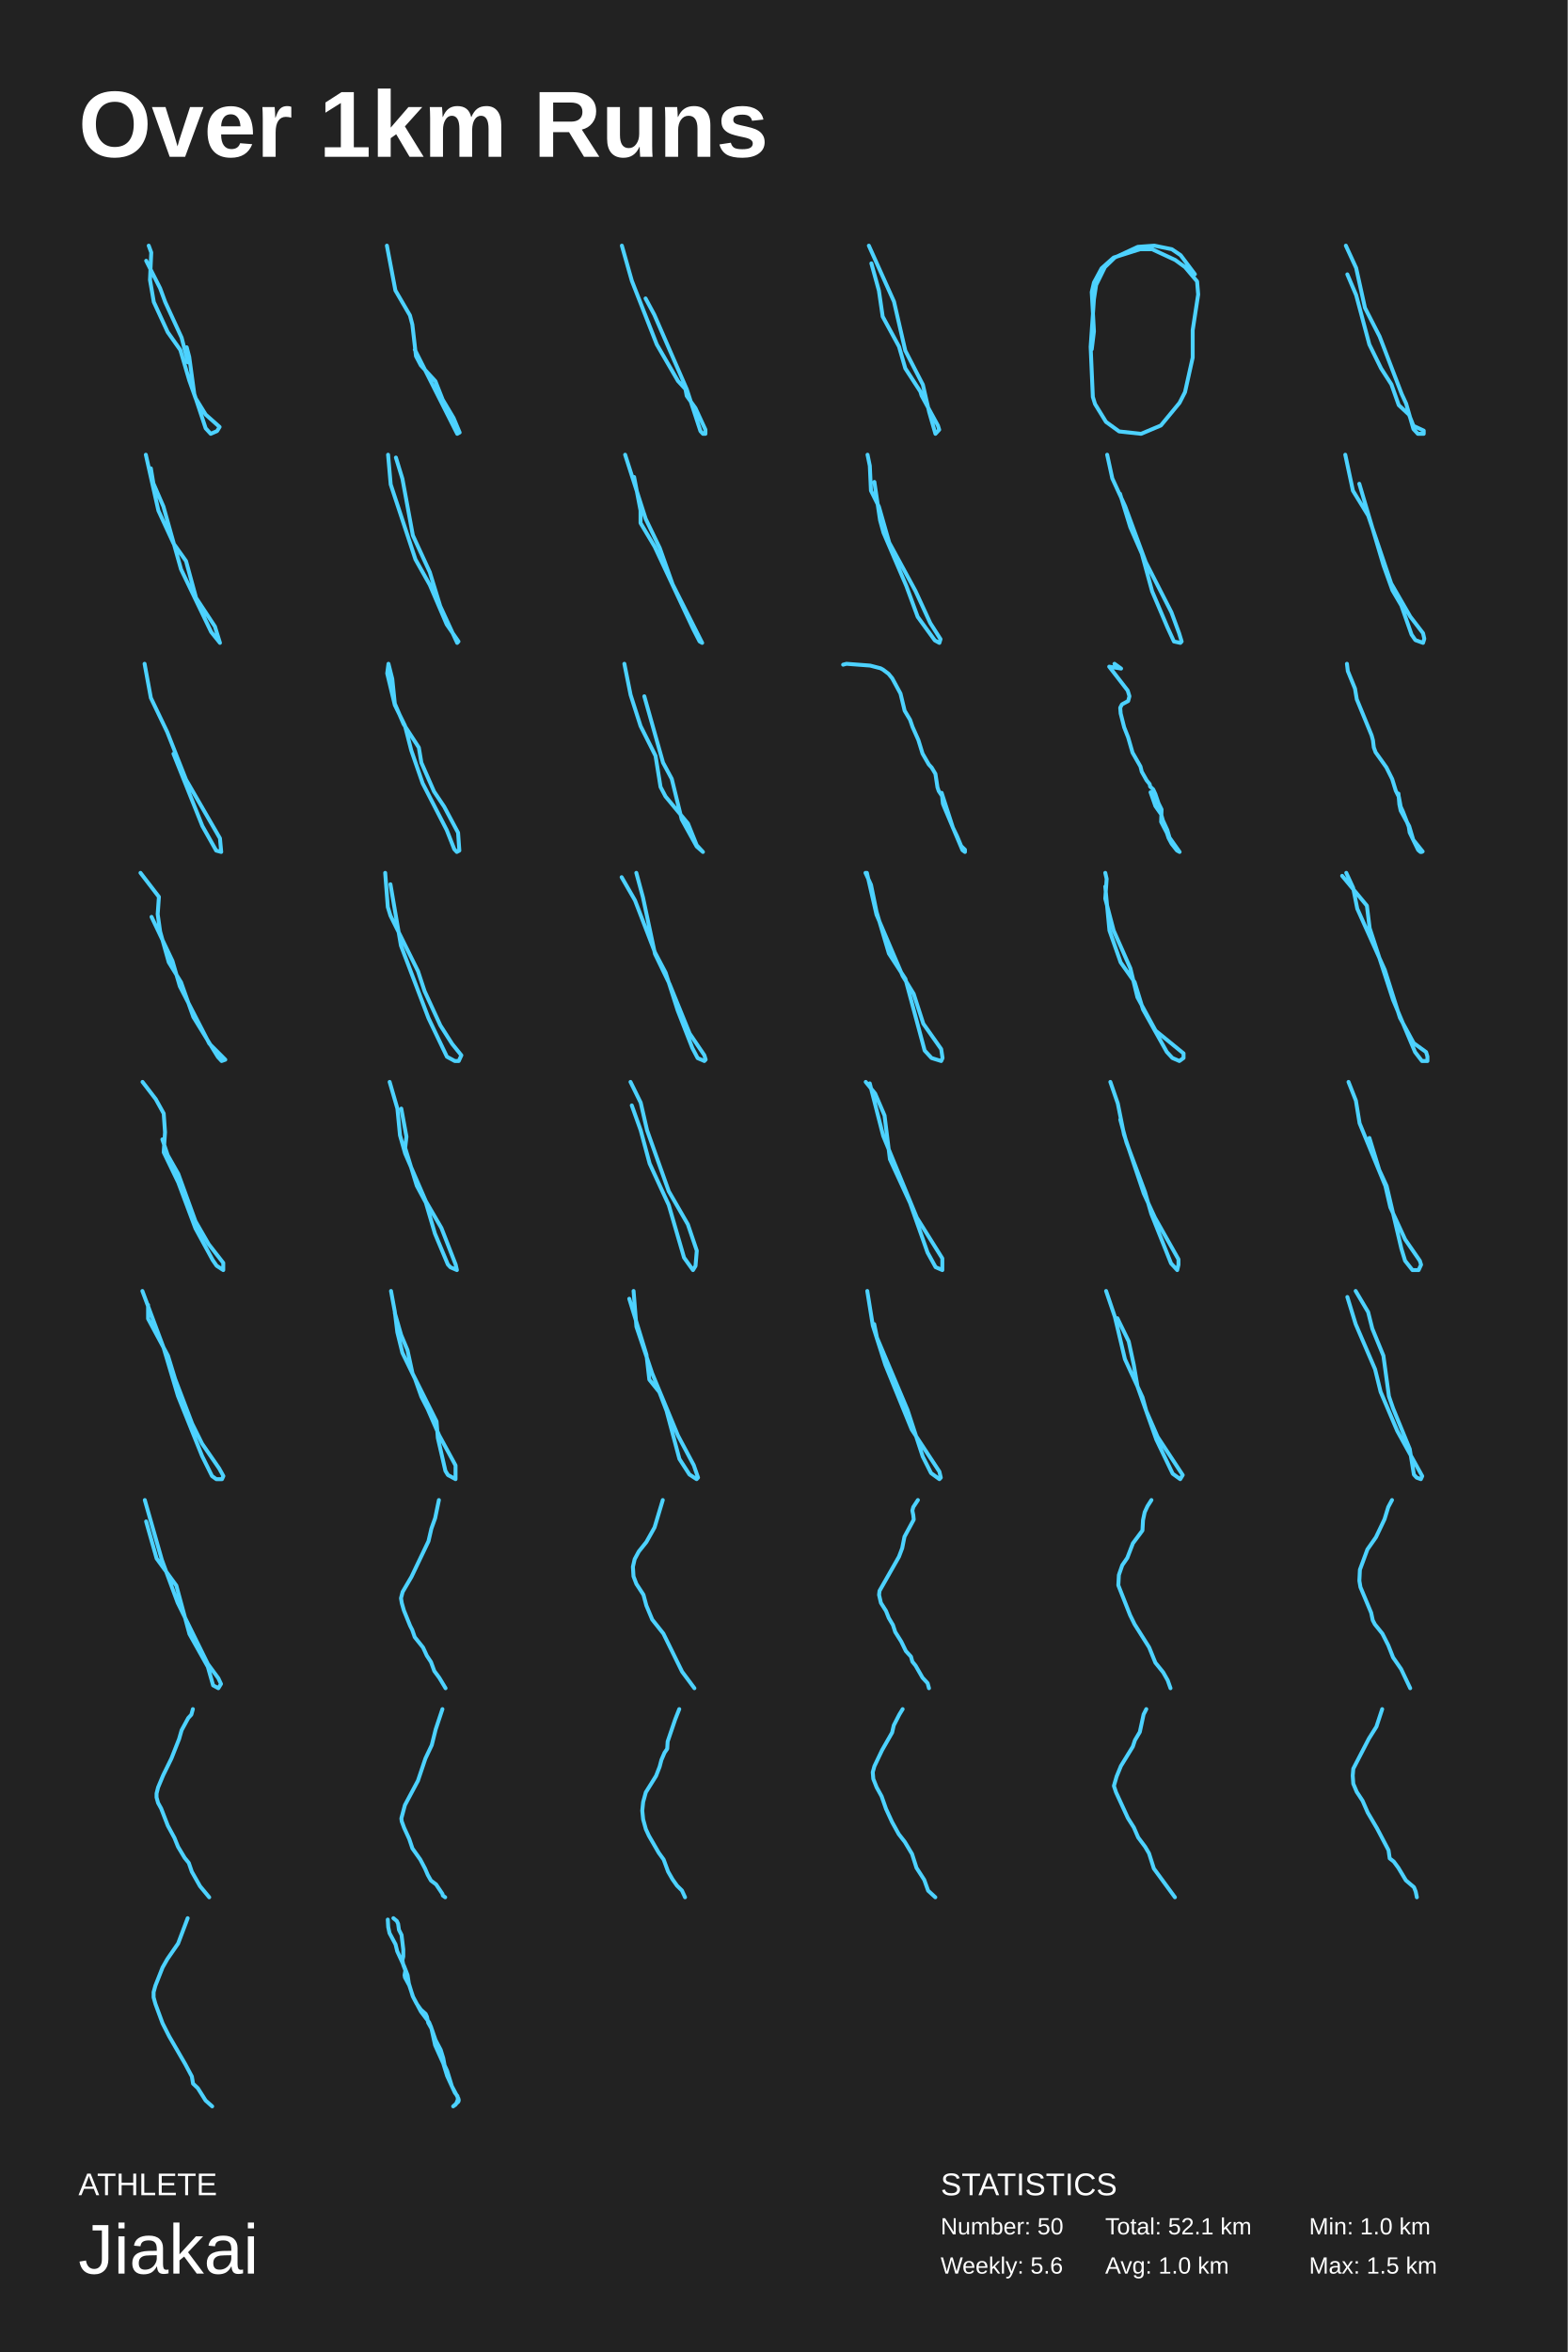
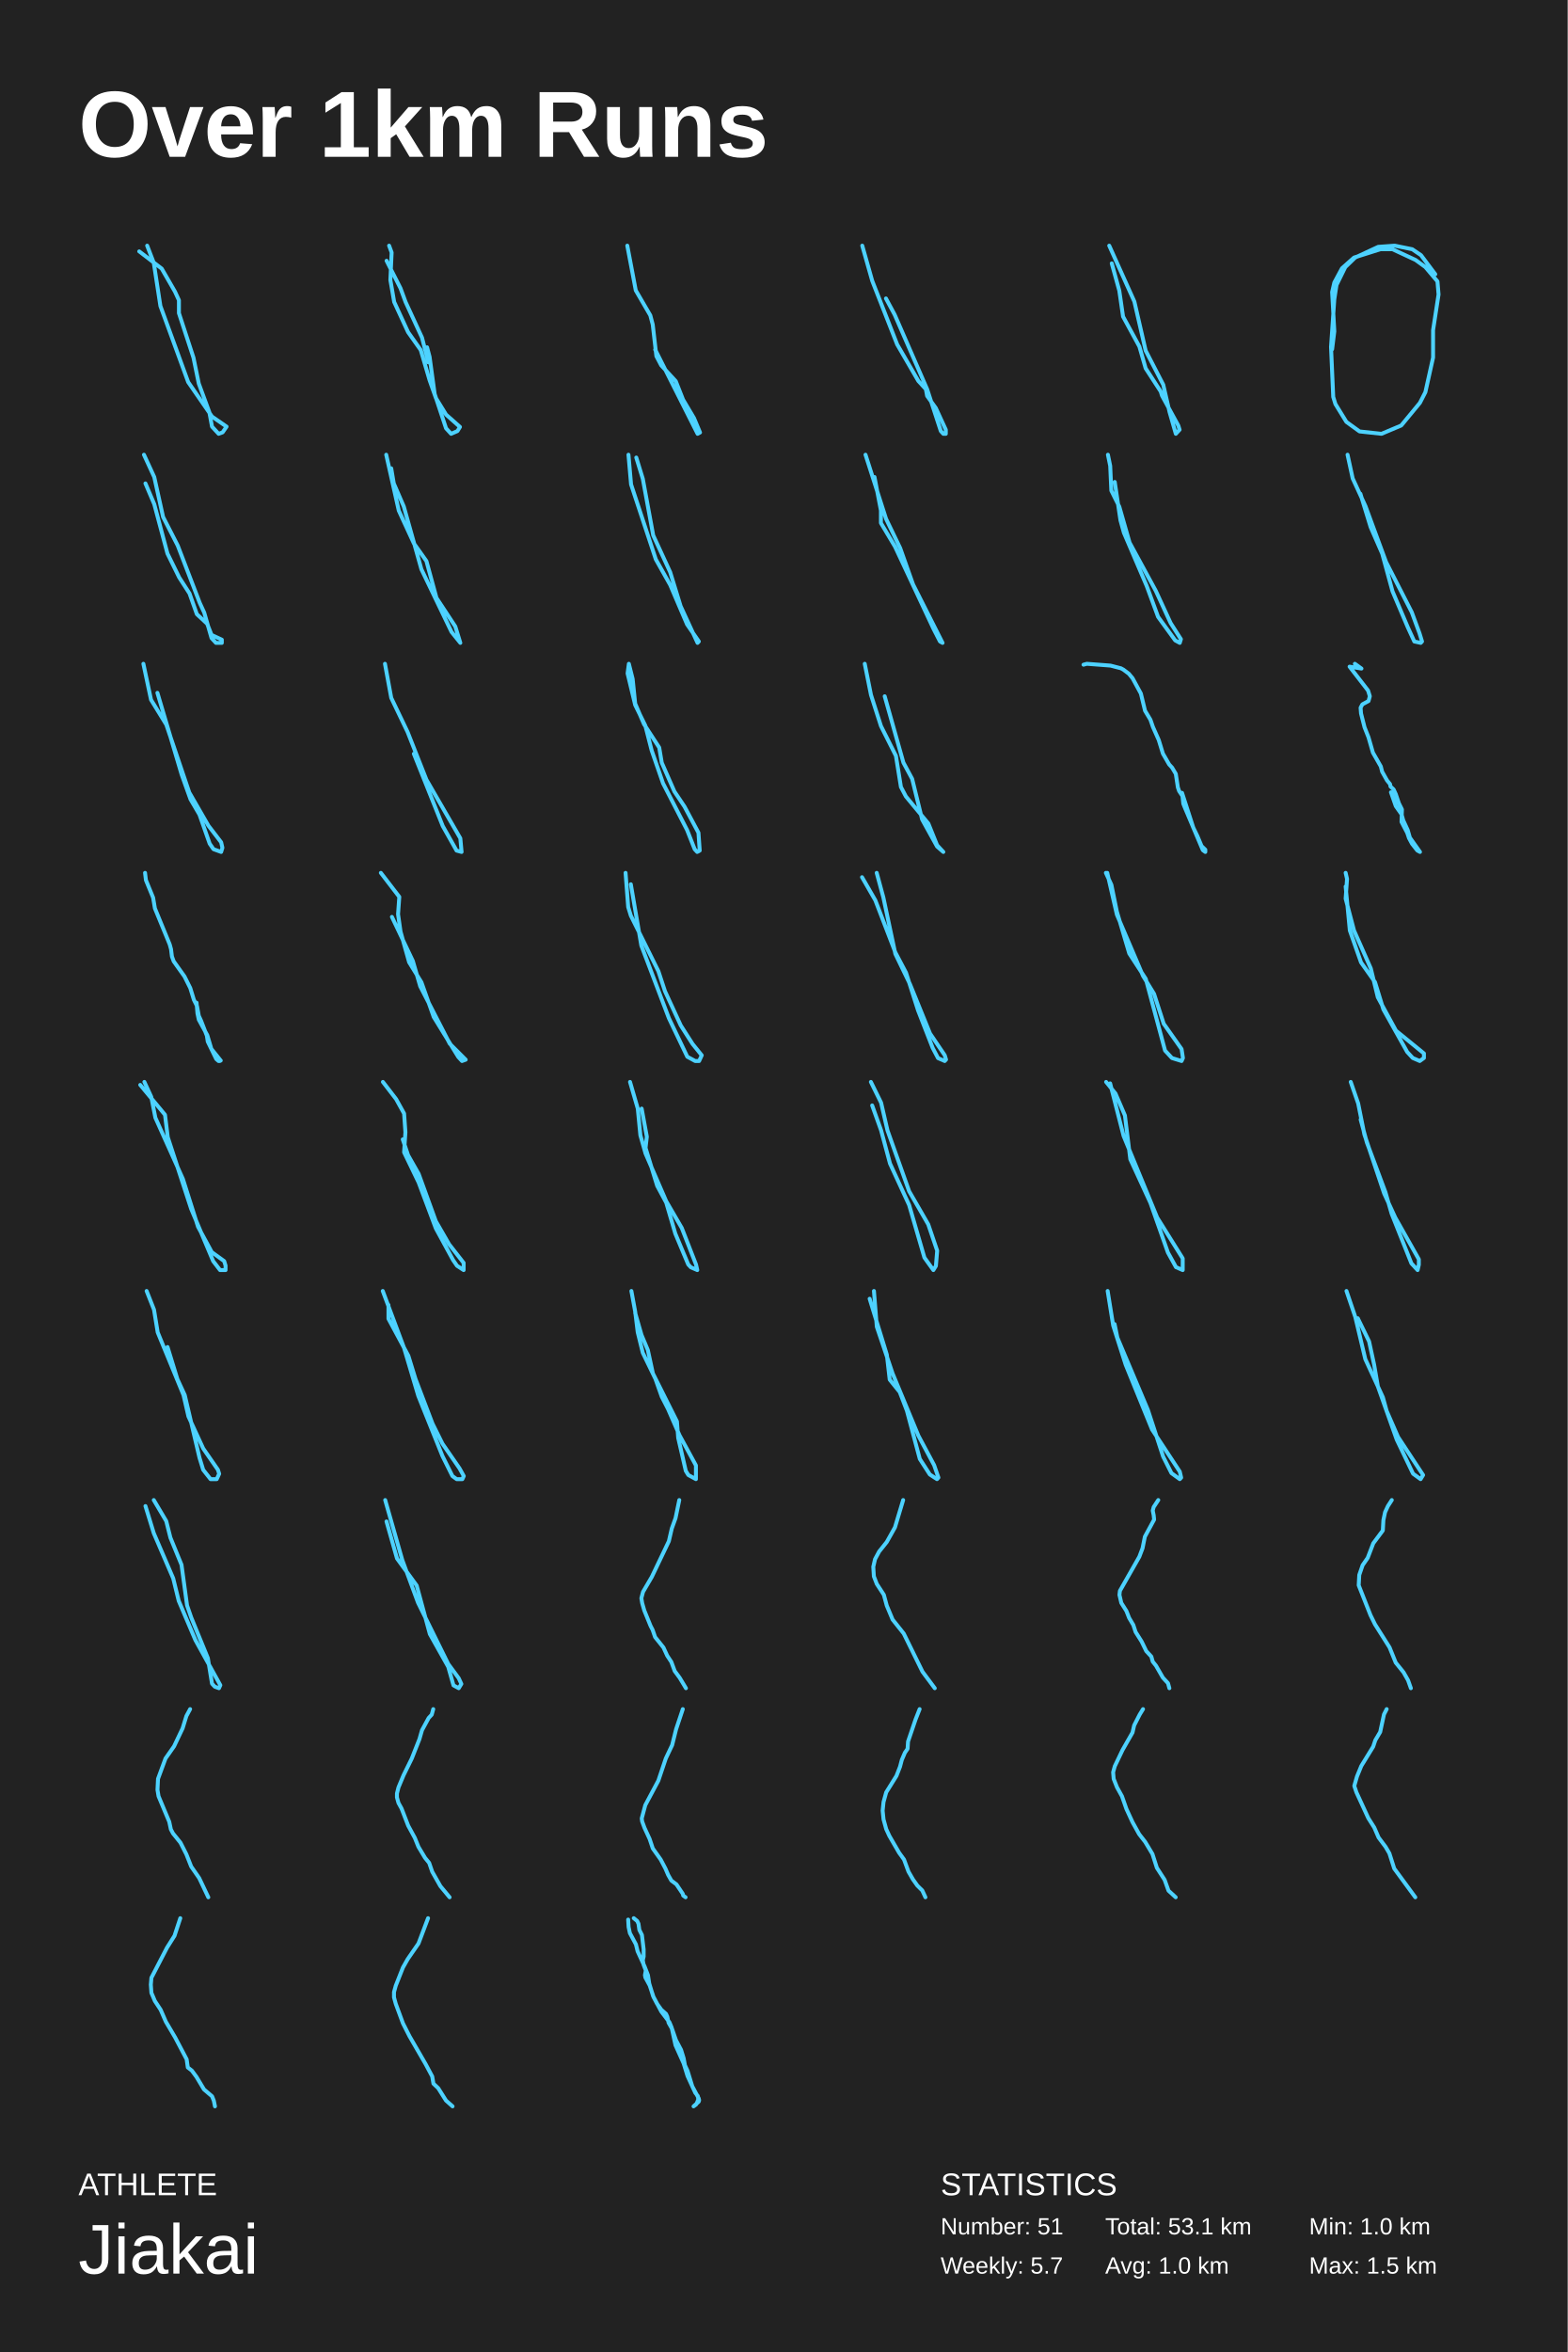
- <svg xmlns="http://www.w3.org/2000/svg" width="200mm" height="300mm" baseProfile="full" version="1.1" viewBox="0 0 200 300">
-   <rect width="200" height="300" x="0" y="0" fill="#222" />
-   <text fill="#FFF" style="font-size:12px;font-family:Arial;font-weight:700" x="10" y="20">Over 1km Runs</text>
-   <text fill="#FFF" style="font-size:4px;font-family:Arial" x="10" y="280">ATHLETE</text>
-   <text fill="#FFF" style="font-size:9px;font-family:Arial" x="10" y="290">Jiakai</text>
-   <text fill="#FFF" style="font-size:4px;font-family:Arial" x="120" y="280">STATISTICS</text>
-   <text fill="#FFF" style="font-size:3px;font-family:Arial" x="120" y="285">Number: 50</text>
-   <text fill="#FFF" style="font-size:3px;font-family:Arial" x="120" y="290">Weekly: 5.6</text>
-   <text fill="#FFF" style="font-size:3px;font-family:Arial" x="141" y="285">Total: 52.1 km</text>
-   <text fill="#FFF" style="font-size:3px;font-family:Arial" x="141" y="290">Avg: 1.0 km</text>
-   <text fill="#FFF" style="font-size:3px;font-family:Arial" x="167" y="285">Min: 1.0 km</text>
-   <text fill="#FFF" style="font-size:3px;font-family:Arial" x="167" y="290">Max: 1.5 km</text>
-   <polyline fill="none" stroke="#4dd2ff" stroke-linecap="round" stroke-linejoin="round" stroke-width=".5" points="18.651 33.26 20.427 36.764 21.073 38.516 23.172 43.071 23.979 46.224 23.818 44.297 24.141 45.523 24.786 50.253 26.239 54.633 26.885 55.333 27.692 54.983 28.015 54.457 26.239 52.881 24.948 50.779 24.141 48.501 23.01 44.647 21.396 42.37 19.62 38.516 19.136 35.713 19.297 32.209 18.974 31.333" />
-   <polyline fill="none" stroke="#4dd2ff" stroke-linecap="round" stroke-linejoin="round" stroke-width=".5" points="52.917 44.592 58.331 55.333 58.64 55.166 57.867 53.319 56.475 50.97 55.547 48.62 53.691 46.606 53.072 45.431 52.608 41.403 52.299 40.228 50.443 37.04 49.36 31.333" />
-   <polyline fill="none" stroke="#4dd2ff" stroke-linecap="round" stroke-linejoin="round" stroke-width=".5" points="82.359 38.067 83.473 40.139 87.61 49.636 89.361 54.988 89.679 55.333 89.997 55.333 89.997 54.815 88.724 52.053 87.61 50.499 87.451 49.636 86.497 48.6 83.791 43.938 80.609 35.823 79.336 31.333" />
-   <polyline fill="none" stroke="#4dd2ff" stroke-linecap="round" stroke-linejoin="round" stroke-width=".5" points="110.846 31.333 114.051 38.464 115.494 44.725 117.737 49.072 118.539 52.551 119.34 55.333 119.821 54.812 119.661 54.29 117.577 50.464 117.417 49.942 115.494 46.986 114.692 44.203 112.609 40.377 112.128 37.072 111.166 33.594" />
-   <polyline fill="none" stroke="#4dd2ff" stroke-linecap="round" stroke-linejoin="round" stroke-width=".5" points="152.439 34.979 150.619 32.549 149.499 31.789 147.26 31.333 145.16 31.485 142.221 32.852 140.961 34.068 139.841 36.346 139.561 38.169 139.141 44.245 139.421 50.624 139.701 51.536 141.101 53.814 142.78 55.03 145.58 55.333 148.1 54.27 150.479 51.384 151.179 50.017 152.159 45.612 152.159 42.118 152.859 37.561 152.719 35.89 151.179 34.068 149.919 33.156 146.98 31.789 145.44 31.789 142.081 32.852 140.541 34.219 139.561 36.042 139.281 37.257 139.561 42.27 139.281 44.549" />
-   <polyline fill="none" stroke="#4dd2ff" stroke-linecap="round" stroke-linejoin="round" stroke-width=".5" points="171.7 31.333 173.012 34.181 174.136 39.266 176.011 42.927 178.822 50.249 179.385 51.469 180.322 54.723 180.884 55.333 181.634 55.333 181.634 54.927 180.322 54.316 179.759 52.893 178.447 51.672 177.51 49.028 176.198 46.994 174.699 43.944 173.012 37.638 171.887 34.994" />
-   <polyline fill="none" stroke="#4dd2ff" stroke-linecap="round" stroke-linejoin="round" stroke-width=".5" points="19.246 59.739 19.567 61.652 20.849 64.609 23.093 72.609 26.94 80.609 28.061 82 27.42 79.913 25.016 76.261 23.734 71.565 22.131 69.304 20.208 65.13 18.605 58" />
-   <polyline fill="none" stroke="#4dd2ff" stroke-linecap="round" stroke-linejoin="round" stroke-width=".5" points="50.508 58.361 51.339 61.068 52.67 68.286 54.831 72.977 56.162 77.308 58.324 82 58.49 81.82 56.993 79.654 54.831 74.602 53.002 71.353 49.843 61.789 49.51 58" />
-   <polyline fill="none" stroke="#4dd2ff" stroke-linecap="round" stroke-linejoin="round" stroke-width=".5" points="80.898 60.844 81.718 65.111 81.718 66.711 83.52 69.733 88.435 80.222 89.254 81.822 89.582 82 85.814 74.533 84.175 69.911 82.373 66.178 79.752 58" />
-   <polyline fill="none" stroke="#4dd2ff" stroke-linecap="round" stroke-linejoin="round" stroke-width=".5" points="111.55 61.474 112.278 66.368 112.714 67.947 115.624 74.737 117.079 78.684 119.262 81.684 119.844 82 119.99 81.526 118.68 79.474 116.788 75.368 113.442 69.211 112.132 64.632 111.113 62.579 110.968 59.421 110.677 58" />
-   <polyline fill="none" stroke="#4dd2ff" stroke-linecap="round" stroke-linejoin="round" stroke-width=".5" points="142.887 62.978 144.198 67.244 145.672 70.622 146.983 75.422 148.949 80.044 149.768 81.822 150.587 82 150.751 81.822 150.424 80.756 149.441 78.089 146.164 71.689 143.542 64.578 141.904 61.022 141.249 58" />
-   <polyline fill="none" stroke="#4dd2ff" stroke-linecap="round" stroke-linejoin="round" stroke-width=".5" points="173.414 61.706 176.504 72.118 177.642 75.294 178.781 77.235 180.082 80.941 180.57 81.647 181.546 82 181.708 81.471 181.546 80.765 179.919 78.647 177.48 74.412 174.552 65.765 172.601 62.588 171.625 58" />
-   <polyline fill="none" stroke="#4dd2ff" stroke-linecap="round" stroke-linejoin="round" stroke-width=".5" points="22.131 96.145 25.818 105.362 27.581 108.493 28.222 108.667 28.061 106.928 23.734 99.449 21.33 93.362 19.246 89.015 18.445 84.667" />
-   <polyline fill="none" stroke="#4dd2ff" stroke-linecap="round" stroke-linejoin="round" stroke-width=".5" points="49.56 84.667 49.399 85.893 50.368 89.922 51.659 92.55 52.466 95.703 53.919 99.908 56.987 105.864 57.955 108.316 58.278 108.667 58.601 108.491 58.44 106.214 56.664 102.886 55.372 100.959 53.758 97.28 53.435 95.353 51.498 92.375 50.368 89.747 50.045 86.594 49.56 84.667" />
-   <polyline fill="none" stroke="#4dd2ff" stroke-linecap="round" stroke-linejoin="round" stroke-width=".5" points="82.2 88.811 84.587 97.271 85.701 99.343 86.974 104.523 88.883 107.976 89.679 108.667 88.883 107.803 87.77 105.041 84.905 101.588 84.269 100.379 83.632 96.408 81.723 92.609 80.45 88.638 79.654 84.667" />
-   <polyline fill="none" stroke="#4dd2ff" stroke-linecap="round" stroke-linejoin="round" stroke-width=".5" points="107.563 84.782 107.987 84.667 111.011 84.897 112.337 85.242 112.655 85.415 113.344 85.933 113.822 86.508 114.882 88.465 115.413 90.652 116.102 91.803 116.421 92.724 117.163 94.393 117.694 96.12 118.489 97.501 118.86 97.904 119.338 98.71 119.603 100.437 119.762 100.897 120.186 101.53 120.293 102.508 120.452 102.911 122.785 108.436 123.104 108.667 123.104 108.379 122.626 107.918 122.096 106.652 121.566 105.559 120.133 101.127" />
-   <polyline fill="none" stroke="#4dd2ff" stroke-linecap="round" stroke-linejoin="round" stroke-width=".5" points="142.183 84.667 143.025 85.276 141.509 85.032 143.867 88.078 144.091 88.809 143.923 89.418 143.137 89.844 142.913 90.271 142.969 91.002 143.418 92.768 143.923 94.047 144.484 95.997 145.495 97.763 145.663 98.433 146.281 99.53 146.674 100.017 146.73 100.322 147.123 100.687 147.403 101.296 147.796 102.454 148.189 103.245 148.133 104.829 148.863 106.23 149.087 106.9 149.48 107.631 150.154 108.484 150.491 108.667 149.2 106.839 148.919 105.865 148.358 104.646 148.133 103.855 147.403 102.819 146.786 101.053" />
-   <polyline fill="none" stroke="#4dd2ff" stroke-linecap="round" stroke-linejoin="round" stroke-width=".5" points="171.837 84.667 171.952 85.597 172.866 87.829 173.095 89.194 174.981 93.783 175.152 94.403 175.266 95.333 175.495 95.954 176.867 97.876 177.61 99.364 178.067 100.853 178.467 101.659 178.696 102.899 178.981 103.519 179.724 105.442 179.839 106.186 180.924 108.419 181.21 108.667 181.382 108.667 181.496 108.605 181.439 108.543 180.296 107.116 179.781 105.38 178.696 103.395 178.524 102.589 178.41 101.225" />
-   <polyline fill="none" stroke="#4dd2ff" stroke-linecap="round" stroke-linejoin="round" stroke-width=".5" points="17.922 111.333 20.274 114.397 20.118 116.61 20.431 118.823 21.529 122.738 23.098 125.291 24.667 129.716 27.804 134.823 28.275 135.333 28.745 135.163 26.706 133.121 22.941 125.801 22 122.567 19.333 116.95" />
-   <polyline fill="none" stroke="#4dd2ff" stroke-linecap="round" stroke-linejoin="round" stroke-width=".5" points="49.811 112.788 51.151 120.606 54.67 129.879 57.016 134.788 58.021 135.333 58.524 135.333 58.859 134.606 57.686 133.152 56.178 130.788 54.168 126.424 53.33 123.879 49.811 116.788 49.476 115.697 49.141 111.333" />
-   <polyline fill="none" stroke="#4dd2ff" stroke-linecap="round" stroke-linejoin="round" stroke-width=".5" points="79.307 111.887 81.009 114.841 83.561 121.487 84.922 124.072 86.453 128.872 88.325 133.672 89.005 134.964 89.856 135.333 90.026 135.149 89.856 134.595 87.984 131.826 85.432 125.549 83.561 121.672 82.03 114.472 81.179 111.333" />
-   <polyline fill="none" stroke="#4dd2ff" stroke-linecap="round" stroke-linejoin="round" stroke-width=".5" points="110.418 111.333 111.12 112.857 111.823 116.286 113.402 121.619 115.509 124.857 117.966 134 118.844 134.952 120.073 135.333 120.248 134.952 120.073 133.81 117.791 130.571 116.562 126.762 115.158 124.476 111.823 116.667 110.594 111.333" />
-   <polyline fill="none" stroke="#4dd2ff" stroke-linecap="round" stroke-linejoin="round" stroke-width=".5" points="141.006 113.075 141.541 118.688 142.968 122.753 144.751 125.269 145.822 128.753 148.854 134.172 149.567 134.946 150.459 135.333 150.994 134.946 150.994 134.366 147.427 131.462 145.108 127.204 144.216 123.527 142.076 118.688 141.006 114.624 141.184 112.108 141.006 111.333" />
-   <polyline fill="none" stroke="#4dd2ff" stroke-linecap="round" stroke-linejoin="round" stroke-width=".5" points="171.225 111.714 174.385 115.524 174.736 118.381 177.72 127.524 180.529 134.19 181.406 135.333 182.108 135.333 182.108 134.762 181.933 134.19 180.353 133.048 178.598 129.81 176.667 123.714 173.156 115.905 172.629 113.238 171.752 111.333" />
-   <polyline fill="none" stroke="#4dd2ff" stroke-linecap="round" stroke-linejoin="round" stroke-width=".5" points="18.184 138 19.872 140.198 20.885 142.031 21.054 144.412 20.885 146.977 22.742 150.824 24.937 156.687 27.132 160.718 27.639 161.45 28.483 162 28.483 161.084 26.626 158.702 24.937 155.771 22.742 149.725 21.392 147.344 20.716 145.328" />
-   <polyline fill="none" stroke="#4dd2ff" stroke-linecap="round" stroke-linejoin="round" stroke-width=".5" points="51.194 141.403 51.854 144.985 51.689 146.418 53.175 151.254 54.33 153.403 55.486 157.343 57.136 161.284 57.466 161.642 58.292 162 58.126 161.284 56.311 156.627 54.33 153.224 51.689 147.134 51.029 144.806 50.699 141.403 49.708 138" />
-   <polyline fill="none" stroke="#4dd2ff" stroke-linecap="round" stroke-linejoin="round" stroke-width=".5" points="80.601 141 81.739 144.176 82.878 148.412 85.317 153.706 87.269 160.412 88.407 162 88.732 161.471 88.895 159.529 87.757 156.176 85.317 151.941 82.552 144.176 81.739 140.647 80.438 138" />
-   <polyline fill="none" stroke="#4dd2ff" stroke-linecap="round" stroke-linejoin="round" stroke-width=".5" points="110.447 138 111.647 139.488 112.847 142.279 113.533 147.86 116.105 153.442 118.334 159.767 119.363 161.628 120.22 162 120.22 160.512 116.962 155.302 112.676 144.884 110.961 138.186" />
-   <polyline fill="none" stroke="#4dd2ff" stroke-linecap="round" stroke-linejoin="round" stroke-width=".5" points="142.919 142.8 143.709 145.714 146.079 152.057 146.869 154.8 149.397 161.143 150.187 162 150.345 161.314 150.345 160.629 147.343 155.314 145.921 152.229 143.393 144.686 142.603 140.743 141.655 138" />
-   <polyline fill="none" stroke="#4dd2ff" stroke-linecap="round" stroke-linejoin="round" stroke-width=".5" points="174.706 145.149 175.961 149.234 176.902 151.277 178.784 159.277 179.255 160.809 180.196 162 180.98 162 181.294 161.319 181.137 160.809 179.255 158.085 177.373 154 176.745 151.277 173.451 143.277 172.98 140.383 172.039 138" />
-   <polyline fill="none" stroke="#4dd2ff" stroke-linecap="round" stroke-linejoin="round" stroke-width=".5" points="18.166 164.667 20.886 171.945 22.699 178.044 25.781 185.716 27.05 188.273 27.594 188.667 28.319 188.667 28.5 188.273 27.956 187.29 25.781 184.142 24.512 181.585 22.336 175.88 21.43 172.929 18.892 168.208 18.892 166.437" />
-   <polyline fill="none" stroke="#4dd2ff" stroke-linecap="round" stroke-linejoin="round" stroke-width=".5" points="50.368 167.47 51.175 170.273 51.982 172.2 52.628 175.178 55.695 181.309 55.857 183.411 56.825 187.616 57.148 188.141 58.117 188.667 58.117 186.915 56.018 183.061 54.565 179.732 53.758 178.156 52.951 175.878 51.336 172.55 50.69 169.922 50.368 167.294 49.883 164.667" />
-   <polyline fill="none" stroke="#4dd2ff" stroke-linecap="round" stroke-linejoin="round" stroke-width=".5" points="80.28 165.658 82.473 172.799 82.839 175.972 84.118 177.559 85.032 179.939 86.677 186.088 87.957 188.072 88.871 188.667 89.054 188.468 88.505 186.882 86.495 183.113 83.204 175.179 81.194 169.229 80.828 164.667" />
-   <polyline fill="none" stroke="#4dd2ff" stroke-linecap="round" stroke-linejoin="round" stroke-width=".5" points="111.529 168.891 111.883 170.619 115.776 179.835 117.722 185.787 118.784 187.899 119.845 188.667 120.022 188.475 119.845 187.707 116.307 182.331 112.945 174.075 111.352 169.083 110.644 164.667" />
-   <polyline fill="none" stroke="#4dd2ff" stroke-linecap="round" stroke-linejoin="round" stroke-width=".5" points="142.554 168.145 143.997 171.101 144.638 174.058 145.118 176.841 147.523 183.623 149.606 187.971 150.568 188.667 150.888 188.145 147.683 183.275 146.24 179.971 145.76 178.232 143.516 173.362 142.234 167.971 141.112 164.667" />
-   <polyline fill="none" stroke="#4dd2ff" stroke-linecap="round" stroke-linejoin="round" stroke-width=".5" points="172.951 164.667 174.543 167.355 175.074 169.467 176.49 172.923 177.197 178.107 177.728 179.643 179.852 184.827 180.382 188.091 180.736 188.475 181.267 188.667 181.444 188.283 178.259 182.523 176.136 177.531 175.428 174.651 172.951 168.891 171.889 165.435" />
-   <polyline fill="none" stroke="#4dd2ff" stroke-linecap="round" stroke-linejoin="round" stroke-width=".5" points="18.642 194.061 19.982 198.788 22.496 202.242 24.171 208.424 26.517 212.606 27.187 214.97 27.857 215.333 28.193 214.788 27.857 214.061 26.517 212.242 22.663 204.424 20.652 198.97 18.474 191.333" />
-   <polyline fill="none" stroke="#4dd2ff" stroke-linecap="round" stroke-linejoin="round" stroke-width=".5" points="55.994 191.333 55.515 193.641 55.037 194.968 54.665 196.583 52.485 201.141 51.368 203.045 51.156 203.853 51.262 204.487 51.528 205.41 52.325 207.372 52.591 207.891 52.91 208.814 53.973 210.141 54.452 211.18 54.984 211.987 55.409 213.141 56.047 214.006 56.844 215.333" />
-   <polyline fill="none" stroke="#4dd2ff" stroke-linecap="round" stroke-linejoin="round" stroke-width=".5" points="84.555 191.333 83.508 194.82 82.462 196.685 81.491 197.901 80.968 198.874 80.744 199.847 80.819 201.063 81.192 202.036 82.089 203.414 82.462 204.793 83.21 206.577 84.629 208.36 87.02 213.225 88.59 215.333" />
-   <polyline fill="none" stroke="#4dd2ff" stroke-linecap="round" stroke-linejoin="round" stroke-width=".5" points="117.103 191.333 116.513 192.229 116.395 192.677 116.513 193.253 116.572 193.829 115.392 196.005 115.097 197.477 114.685 198.565 112.207 202.917 112.148 203.429 112.384 204.453 113.033 205.477 113.387 206.373 113.918 207.269 114.213 208.165 114.979 209.381 115.569 210.597 116.218 211.301 116.395 211.941 116.808 212.453 117.693 213.989 118.341 214.693 118.518 215.333" />
-   <polyline fill="none" stroke="#4dd2ff" stroke-linecap="round" stroke-linejoin="round" stroke-width=".5" points="146.895 191.333 146.394 192.11 146.036 192.887 145.821 193.896 145.749 195.217 144.533 196.848 143.817 198.712 143.173 199.644 142.743 200.887 142.672 202.207 144.175 206.013 144.747 207.178 146.608 210.129 147.396 212.071 148.398 213.314 148.97 214.324 149.328 215.333" />
-   <polyline fill="none" stroke="#4dd2ff" stroke-linecap="round" stroke-linejoin="round" stroke-width=".5" points="177.588 191.333 177.11 192.222 176.633 193.778 175.54 196.074 174.448 197.63 173.492 200.222 173.424 201.63 173.561 202.445 174.926 205.704 175.131 206.667 175.404 207.185 176.359 208.37 177.11 209.852 177.725 211.407 178.749 212.889 179.909 215.333" />
-   <polyline fill="none" stroke="#4dd2ff" stroke-linecap="round" stroke-linejoin="round" stroke-width=".5" points="24.606 218 24.41 218.708 24.018 219.133 23.17 220.69 22.844 221.823 21.865 224.301 20.821 226.425 20.169 227.982 19.973 228.761 19.973 229.257 20.169 229.965 20.56 230.673 21.409 232.867 22.257 234.425 22.714 235.558 23.562 236.974 24.084 237.611 24.475 238.743 25.519 240.584 26.693 242" />
-   <polyline fill="none" stroke="#4dd2ff" stroke-linecap="round" stroke-linejoin="round" stroke-width=".5" points="56.443 218 55.587 220.57 55.083 222.592 54.277 224.287 53.32 227.13 51.657 230.246 51.204 231.941 51.254 232.324 51.557 233.144 52.211 234.565 52.615 235.768 53.622 237.189 54.227 238.337 54.579 239.157 54.982 239.868 55.637 240.36 56.443 241.563 56.494 241.781 56.796 242" />
-   <polyline fill="none" stroke="#4dd2ff" stroke-linecap="round" stroke-linejoin="round" stroke-width=".5" points="86.657 218 86.145 219.296 85.178 222.134 85.122 223.059 84.78 223.553 84.382 224.478 84.155 225.342 83.7 226.514 82.392 228.612 82.051 229.846 81.938 230.956 82.051 232.067 82.392 233.301 82.79 234.165 84.041 236.324 84.667 237.188 85.235 238.73 85.804 239.717 86.372 240.519 86.998 241.136 87.396 242" />
-   <polyline fill="none" stroke="#4dd2ff" stroke-linecap="round" stroke-linejoin="round" stroke-width=".5" points="115.157 218 114.733 218.69 114.026 220.07 113.814 220.99 112.542 223.214 111.553 225.284 111.341 226.051 111.412 226.895 111.836 227.968 112.471 229.118 113.037 230.729 113.814 232.415 114.662 233.949 115.439 234.946 116.358 236.479 116.923 238.243 117.913 239.776 118.407 241.157 119.326 242" />
-   <polyline fill="none" stroke="#4dd2ff" stroke-linecap="round" stroke-linejoin="round" stroke-width=".5" points="146.241 218 145.897 218.673 145.414 220.916 144.794 221.963 144.519 222.785 143.003 225.252 142.452 226.598 142.107 227.794 142.383 228.617 143.898 231.907 144.656 233.103 145.208 234.374 146.103 235.57 146.586 236.393 147.206 238.336 149.893 242" />
-   <polyline fill="none" stroke="#4dd2ff" stroke-linecap="round" stroke-linejoin="round" stroke-width=".5" points="176.335 218 175.598 220.24 174.639 221.76 172.649 225.6 172.575 226.48 172.649 227.52 173.091 228.56 173.828 229.68 174.492 231.2 175.671 233.2 177.146 236 177.293 237.04 177.809 237.44 178.399 238.24 179.358 239.84 180.39 240.72 180.611 241.28 180.758 242" />
-   <polyline fill="none" stroke="#4dd2ff" stroke-linecap="round" stroke-linejoin="round" stroke-width=".5" points="23.943 244.667 22.723 247.894 21.35 249.881 20.74 250.956 19.825 253.274 19.596 254.101 19.596 254.763 19.825 255.591 20.74 258.074 21.579 259.729 23.638 263.287 24.477 264.86 24.63 265.77 25.24 266.349 26.231 267.922 27.07 268.667" />
-   <polyline fill="none" stroke="#4dd2ff" stroke-linecap="round" stroke-linejoin="round" stroke-width=".5" points="50.186 244.667 50.625 245.024 50.789 245.381 50.899 246.156 51.228 246.811 51.448 248.657 51.448 249.55 51.338 250.027 51.448 250.622 51.722 251.337 51.613 251.932 51.667 252.23 52.216 253.242 52.71 254.731 53.149 255.565 53.698 256.339 54.302 256.875 54.467 257.233 54.631 258.007 55.07 258.781 55.564 260.21 56.223 261.461 56.552 262.533 56.717 263.426 57.046 264.141 57.65 266.106 58.473 267.654 58.528 267.892 58.473 268.071 57.814 268.667 58.144 268.428 58.308 268.071 58.418 267.773 58.363 267.357 58.034 266.94 57.046 264.796 56.552 263.188 55.509 260.865 55.015 258.602 54.741 257.947 53.698 256.577 52.655 254.612 52.161 253.004 51.997 251.932 51.558 250.801 50.68 248.895 50.46 248.002 49.692 246.572 49.527 245.798 49.472 244.845" />
+ <svg xmlns="http://www.w3.org/2000/svg" baseProfile="full" height="300mm" version="1.1" viewBox="0,0,200,300" width="200mm">
+   <defs />
+   <rect fill="#222222" height="300" width="200" x="0" y="0" />
+   <text fill="#FFFFFF" style="font-size:12px; font-family:Arial; font-weight:bold;" x="10" y="20">Over 1km Runs</text>
+   <text fill="#FFFFFF" style="font-size:4px; font-family:Arial" x="10" y="280">ATHLETE</text>
+   <text fill="#FFFFFF" style="font-size:9px; font-family:Arial" x="10" y="290">Jiakai</text>
+   <text fill="#FFFFFF" style="font-size:4px; font-family:Arial" x="120" y="280">STATISTICS</text>
+   <text fill="#FFFFFF" style="font-size:3px; font-family:Arial" x="120" y="285">Number: 51</text>
+   <text fill="#FFFFFF" style="font-size:3px; font-family:Arial" x="120" y="290">Weekly: 5.7</text>
+   <text fill="#FFFFFF" style="font-size:3px; font-family:Arial" x="141" y="285">Total: 53.1 km</text>
+   <text fill="#FFFFFF" style="font-size:3px; font-family:Arial" x="141" y="290">Avg: 1.0 km</text>
+   <text fill="#FFFFFF" style="font-size:3px; font-family:Arial" x="167" y="285">Min: 1.0 km</text>
+   <text fill="#FFFFFF" style="font-size:3px; font-family:Arial" x="167" y="290">Max: 1.5 km</text>
+   <polyline fill="none" points="17.762,32.066 20.632,34.265 22.32,37.196 22.827,38.295 22.827,39.944 24.684,45.623 25.359,48.921 26.71,52.585 27.048,54.417 27.892,55.333 28.398,55.15 28.905,54.417 27.048,53.135 24.009,48.738 20.463,39.028 19.619,33.532 18.775,31.333" stroke="#4dd2ff" stroke-linecap="round" stroke-linejoin="round" stroke-width="0.5" />
+   <polyline fill="none" points="49.318,33.26 51.094,36.764 51.74,38.516 53.839,43.071 54.646,46.224 54.484,44.297 54.807,45.523 55.453,50.253 56.906,54.633 57.552,55.333 58.359,54.983 58.682,54.457 56.906,52.881 55.614,50.779 54.807,48.501 53.677,44.647 52.063,42.37 50.287,38.516 49.802,35.713 49.964,32.209 49.641,31.333" stroke="#4dd2ff" stroke-linecap="round" stroke-linejoin="round" stroke-width="0.5" />
+   <polyline fill="none" points="83.584,44.592 88.997,55.333 89.307,55.166 88.533,53.319 87.141,50.97 86.213,48.62 84.357,46.606 83.739,45.431 83.275,41.403 82.965,40.228 81.109,37.04 80.027,31.333" stroke="#4dd2ff" stroke-linecap="round" stroke-linejoin="round" stroke-width="0.5" />
+   <polyline fill="none" points="113.026,38.067 114.14,40.139 118.277,49.636 120.027,54.988 120.346,55.333 120.664,55.333 120.664,54.815 119.391,52.053 118.277,50.499 118.118,49.636 117.163,48.6 114.458,43.938 111.276,35.823 110.003,31.333" stroke="#4dd2ff" stroke-linecap="round" stroke-linejoin="round" stroke-width="0.5" />
+   <polyline fill="none" points="141.512,31.333 144.718,38.464 146.16,44.725 148.404,49.072 149.205,52.551 150.007,55.333 150.488,54.812 150.327,54.29 148.244,50.464 148.084,49.942 146.16,46.986 145.359,44.203 143.275,40.377 142.795,37.072 141.833,33.594" stroke="#4dd2ff" stroke-linecap="round" stroke-linejoin="round" stroke-width="0.5" />
+   <polyline fill="none" points="183.106,34.979 181.286,32.549 180.166,31.789 177.926,31.333 175.827,31.485 172.887,32.852 171.627,34.068 170.508,36.346 170.228,38.169 169.808,44.245 170.088,50.624 170.368,51.536 171.767,53.814 173.447,55.03 176.247,55.333 178.766,54.27 181.146,51.384 181.846,50.017 182.826,45.612 182.826,42.118 183.526,37.561 183.386,35.89 181.846,34.068 180.586,33.156 177.647,31.789 176.107,31.789 172.747,32.852 171.208,34.219 170.228,36.042 169.948,37.257 170.228,42.27 169.948,44.549" stroke="#4dd2ff" stroke-linecap="round" stroke-linejoin="round" stroke-width="0.5" />
+   <polyline fill="none" points="18.366,58.0 19.678,60.847 20.803,65.932 22.677,69.593 25.489,76.915 26.051,78.136 26.988,81.39 27.551,82.0 28.3,82.0 28.3,81.593 26.988,80.983 26.426,79.559 25.114,78.339 24.177,75.695 22.865,73.661 21.365,70.61 19.678,64.305 18.554,61.661" stroke="#4dd2ff" stroke-linecap="round" stroke-linejoin="round" stroke-width="0.5" />
+   <polyline fill="none" points="49.913,59.739 50.234,61.652 51.516,64.609 53.76,72.609 57.606,80.609 58.728,82.0 58.087,79.913 55.683,76.261 54.401,71.565 52.798,69.304 50.875,65.13 49.272,58.0" stroke="#4dd2ff" stroke-linecap="round" stroke-linejoin="round" stroke-width="0.5" />
+   <polyline fill="none" points="81.174,58.361 82.006,61.068 83.336,68.286 85.498,72.977 86.829,77.308 88.99,82.0 89.157,81.82 87.66,79.654 85.498,74.602 83.669,71.353 80.509,61.789 80.177,58.0" stroke="#4dd2ff" stroke-linecap="round" stroke-linejoin="round" stroke-width="0.5" />
+   <polyline fill="none" points="111.565,60.844 112.384,65.111 112.384,66.711 114.186,69.733 119.102,80.222 119.921,81.822 120.248,82.0 116.48,74.533 114.842,69.911 113.04,66.178 110.418,58.0" stroke="#4dd2ff" stroke-linecap="round" stroke-linejoin="round" stroke-width="0.5" />
+   <polyline fill="none" points="142.217,61.474 142.944,66.368 143.381,67.947 146.291,74.737 147.746,78.684 149.929,81.684 150.511,82.0 150.656,81.526 149.347,79.474 147.455,75.368 144.108,69.211 142.799,64.632 141.78,62.579 141.635,59.421 141.344,58.0" stroke="#4dd2ff" stroke-linecap="round" stroke-linejoin="round" stroke-width="0.5" />
+   <polyline fill="none" points="173.554,62.978 174.864,67.244 176.339,70.622 177.65,75.422 179.616,80.044 180.435,81.822 181.254,82.0 181.418,81.822 181.09,80.756 180.107,78.089 176.831,71.689 174.209,64.578 172.571,61.022 171.915,58.0" stroke="#4dd2ff" stroke-linecap="round" stroke-linejoin="round" stroke-width="0.5" />
+   <polyline fill="none" points="20.081,88.373 23.171,98.784 24.309,101.961 25.448,103.902 26.749,107.608 27.236,108.314 28.212,108.667 28.375,108.137 28.212,107.431 26.586,105.314 24.146,101.078 21.219,92.431 19.268,89.255 18.292,84.667" stroke="#4dd2ff" stroke-linecap="round" stroke-linejoin="round" stroke-width="0.5" />
+   <polyline fill="none" points="52.798,96.145 56.484,105.362 58.247,108.493 58.888,108.667 58.728,106.928 54.401,99.449 51.997,93.362 49.913,89.015 49.112,84.667" stroke="#4dd2ff" stroke-linecap="round" stroke-linejoin="round" stroke-width="0.5" />
+   <polyline fill="none" points="80.227,84.667 80.066,85.893 81.034,89.922 82.326,92.55 83.133,95.703 84.586,99.908 87.653,105.864 88.622,108.316 88.945,108.667 89.268,108.491 89.106,106.214 87.33,102.886 86.039,100.959 84.425,97.28 84.102,95.353 82.164,92.375 81.034,89.747 80.711,86.594 80.227,84.667" stroke="#4dd2ff" stroke-linecap="round" stroke-linejoin="round" stroke-width="0.5" />
+   <polyline fill="none" points="112.867,88.811 115.254,97.271 116.368,99.343 117.641,104.523 119.55,107.976 120.346,108.667 119.55,107.803 118.436,105.041 115.572,101.588 114.936,100.379 114.299,96.408 112.39,92.609 111.117,88.638 110.321,84.667" stroke="#4dd2ff" stroke-linecap="round" stroke-linejoin="round" stroke-width="0.5" />
+   <polyline fill="none" points="138.23,84.782 138.654,84.667 141.677,84.897 143.003,85.242 143.321,85.415 144.011,85.933 144.488,86.508 145.549,88.465 146.08,90.652 146.769,91.803 147.087,92.724 147.83,94.393 148.36,96.12 149.156,97.501 149.527,97.904 150.005,98.71 150.27,100.437 150.429,100.897 150.853,101.53 150.959,102.508 151.118,102.911 153.452,108.436 153.77,108.667 153.77,108.379 153.293,107.918 152.763,106.652 152.232,105.559 150.8,101.127" stroke="#4dd2ff" stroke-linecap="round" stroke-linejoin="round" stroke-width="0.5" />
+   <polyline fill="none" points="172.849,84.667 173.691,85.276 172.176,85.032 174.533,88.078 174.758,88.809 174.59,89.418 173.804,89.844 173.579,90.271 173.635,91.002 174.084,92.768 174.59,94.047 175.151,95.997 176.161,97.763 176.33,98.433 176.947,99.53 177.34,100.017 177.396,100.322 177.789,100.687 178.07,101.296 178.463,102.454 178.856,103.245 178.8,104.829 179.53,106.23 179.754,106.9 180.147,107.631 180.821,108.484 181.158,108.667 179.866,106.839 179.586,105.865 179.024,104.646 178.8,103.855 178.07,102.819 177.453,101.053" stroke="#4dd2ff" stroke-linecap="round" stroke-linejoin="round" stroke-width="0.5" />
+   <polyline fill="none" points="18.504,111.333 18.618,112.264 19.533,114.496 19.761,115.861 21.647,120.45 21.819,121.07 21.933,122 22.162,122.62 23.533,124.543 24.276,126.031 24.734,127.519 25.134,128.326 25.362,129.566 25.648,130.186 26.391,132.109 26.505,132.853 27.591,135.085 27.877,135.333 28.048,135.333 28.163,135.271 28.105,135.209 26.962,133.783 26.448,132.047 25.362,130.062 25.191,129.256 25.076,127.892" stroke="#4dd2ff" stroke-linecap="round" stroke-linejoin="round" stroke-width="0.5" />
+   <polyline fill="none" points="48.588,111.333 50.941,114.397 50.784,116.61 51.098,118.823 52.196,122.738 53.765,125.291 55.333,129.716 58.471,134.823 58.941,135.333 59.412,135.163 57.373,133.121 53.608,125.801 52.667,122.567 50,116.95" stroke="#4dd2ff" stroke-linecap="round" stroke-linejoin="round" stroke-width="0.5" />
+   <polyline fill="none" points="80.478,112.788 81.818,120.606 85.337,129.879 87.683,134.788 88.688,135.333 89.191,135.333 89.526,134.606 88.353,133.152 86.845,130.788 84.834,126.424 83.996,123.879 80.478,116.788 80.143,115.697 79.807,111.333" stroke="#4dd2ff" stroke-linecap="round" stroke-linejoin="round" stroke-width="0.5" />
+   <polyline fill="none" points="109.974,111.887 111.675,114.841 114.227,121.487 115.589,124.072 117.12,128.872 118.991,133.672 119.672,134.964 120.523,135.333 120.693,135.149 120.523,134.595 118.651,131.826 116.099,125.549 114.227,121.672 112.696,114.472 111.846,111.333" stroke="#4dd2ff" stroke-linecap="round" stroke-linejoin="round" stroke-width="0.5" />
+   <polyline fill="none" points="141.085,111.333 141.787,112.857 142.489,116.286 144.069,121.619 146.176,124.857 148.633,134 149.511,134.952 150.74,135.333 150.915,134.952 150.74,133.81 148.458,130.571 147.229,126.762 145.824,124.476 142.489,116.667 141.26,111.333" stroke="#4dd2ff" stroke-linecap="round" stroke-linejoin="round" stroke-width="0.5" />
+   <polyline fill="none" points="171.672,113.075 172.207,118.688 173.634,122.753 175.418,125.269 176.488,128.753 179.521,134.172 180.234,134.946 181.126,135.333 181.661,134.946 181.661,134.366 178.094,131.462 175.775,127.204 174.883,123.527 172.743,118.688 171.672,114.624 171.851,112.108 171.672,111.333" stroke="#4dd2ff" stroke-linecap="round" stroke-linejoin="round" stroke-width="0.5" />
+   <polyline fill="none" points="17.892,138.381 21.051,142.19 21.402,145.048 24.387,154.191 27.195,160.857 28.073,162.0 28.775,162.0 28.775,161.429 28.599,160.857 27.02,159.714 25.264,156.476 23.333,150.381 19.823,142.571 19.296,139.905 18.418,138.0" stroke="#4dd2ff" stroke-linecap="round" stroke-linejoin="round" stroke-width="0.5" />
+   <polyline fill="none" points="48.85,138.0 50.539,140.198 51.552,142.031 51.721,144.412 51.552,146.977 53.409,150.824 55.604,156.687 57.799,160.718 58.305,161.45 59.15,162.0 59.15,161.084 57.292,158.702 55.604,155.771 53.409,149.725 52.058,147.344 51.383,145.328" stroke="#4dd2ff" stroke-linecap="round" stroke-linejoin="round" stroke-width="0.5" />
+   <polyline fill="none" points="81.861,141.403 82.521,144.985 82.356,146.418 83.841,151.254 84.997,153.403 86.152,157.343 87.803,161.284 88.133,161.642 88.958,162.0 88.793,161.284 86.977,156.627 84.997,153.224 82.356,147.134 81.696,144.806 81.365,141.403 80.375,138.0" stroke="#4dd2ff" stroke-linecap="round" stroke-linejoin="round" stroke-width="0.5" />
+   <polyline fill="none" points="111.268,141 112.406,144.176 113.544,148.412 115.984,153.706 117.935,160.412 119.074,162.0 119.399,161.471 119.562,159.529 118.423,156.176 115.984,151.941 113.219,144.176 112.406,140.647 111.105,138.0" stroke="#4dd2ff" stroke-linecap="round" stroke-linejoin="round" stroke-width="0.5" />
+   <polyline fill="none" points="141.113,138.0 142.314,139.488 143.514,142.279 144.2,147.86 146.772,153.442 149,159.767 150.029,161.628 150.887,162.0 150.887,160.512 147.629,155.302 143.342,144.884 141.628,138.186" stroke="#4dd2ff" stroke-linecap="round" stroke-linejoin="round" stroke-width="0.5" />
+   <polyline fill="none" points="173.586,142.8 174.376,145.714 176.746,152.057 177.536,154.8 180.063,161.143 180.853,162.0 181.011,161.314 181.011,160.629 178.01,155.314 176.588,152.229 174.06,144.686 173.27,140.743 172.322,138.0" stroke="#4dd2ff" stroke-linecap="round" stroke-linejoin="round" stroke-width="0.5" />
+   <polyline fill="none" points="21.373,171.816 22.627,175.901 23.569,177.943 25.451,185.943 25.922,187.475 26.863,188.667 27.647,188.667 27.961,187.986 27.804,187.475 25.922,184.752 24.039,180.667 23.412,177.943 20.118,169.943 19.647,167.05 18.706,164.667" stroke="#4dd2ff" stroke-linecap="round" stroke-linejoin="round" stroke-width="0.5" />
+   <polyline fill="none" points="48.833,164.667 51.553,171.945 53.365,178.044 56.447,185.716 57.717,188.273 58.26,188.667 58.986,188.667 59.167,188.273 58.623,187.29 56.447,184.142 55.178,181.585 53.003,175.88 52.096,172.929 49.558,168.208 49.558,166.437" stroke="#4dd2ff" stroke-linecap="round" stroke-linejoin="round" stroke-width="0.5" />
+   <polyline fill="none" points="81.034,167.47 81.841,170.273 82.649,172.2 83.294,175.178 86.362,181.309 86.523,183.411 87.492,187.616 87.815,188.141 88.783,188.667 88.783,186.915 86.685,183.061 85.232,179.732 84.425,178.156 83.617,175.878 82.003,172.55 81.357,169.922 81.034,167.294 80.55,164.667" stroke="#4dd2ff" stroke-linecap="round" stroke-linejoin="round" stroke-width="0.5" />
+   <polyline fill="none" points="110.946,165.658 113.14,172.799 113.505,175.972 114.785,177.559 115.699,179.939 117.344,186.088 118.624,188.072 119.538,188.667 119.72,188.468 119.172,186.882 117.161,183.113 113.871,175.179 111.86,169.229 111.495,164.667" stroke="#4dd2ff" stroke-linecap="round" stroke-linejoin="round" stroke-width="0.5" />
+   <polyline fill="none" points="142.196,168.891 142.55,170.619 146.442,179.835 148.389,185.787 149.45,187.899 150.512,188.667 150.689,188.475 150.512,187.707 146.973,182.331 143.611,174.075 142.019,169.083 141.311,164.667" stroke="#4dd2ff" stroke-linecap="round" stroke-linejoin="round" stroke-width="0.5" />
+   <polyline fill="none" points="173.221,168.145 174.663,171.101 175.304,174.058 175.785,176.841 178.189,183.623 180.273,187.971 181.234,188.667 181.555,188.145 178.35,183.275 176.907,179.971 176.426,178.232 174.182,173.362 172.9,167.971 171.778,164.667" stroke="#4dd2ff" stroke-linecap="round" stroke-linejoin="round" stroke-width="0.5" />
+   <polyline fill="none" points="19.618,191.333 21.21,194.021 21.741,196.133 23.156,199.589 23.864,204.773 24.395,206.309 26.518,211.493 27.049,214.757 27.403,215.141 27.934,215.333 28.111,214.949 24.926,209.189 22.803,204.197 22.095,201.317 19.618,195.557 18.556,192.101" stroke="#4dd2ff" stroke-linecap="round" stroke-linejoin="round" stroke-width="0.5" />
+   <polyline fill="none" points="49.308,194.061 50.649,198.788 53.162,202.242 54.838,208.424 57.184,212.606 57.854,214.97 58.524,215.333 58.859,214.788 58.524,214.061 57.184,212.242 53.33,204.424 51.319,198.97 49.141,191.333" stroke="#4dd2ff" stroke-linecap="round" stroke-linejoin="round" stroke-width="0.5" />
+   <polyline fill="none" points="86.66,191.333 86.182,193.641 85.703,194.968 85.331,196.583 83.151,201.141 82.035,203.045 81.822,203.853 81.929,204.487 82.194,205.41 82.992,207.372 83.258,207.891 83.577,208.814 84.64,210.141 85.119,211.18 85.65,211.987 86.076,213.141 86.714,214.006 87.511,215.333" stroke="#4dd2ff" stroke-linecap="round" stroke-linejoin="round" stroke-width="0.5" />
+   <polyline fill="none" points="115.221,191.333 114.175,194.82 113.129,196.685 112.158,197.901 111.635,198.874 111.41,199.847 111.485,201.063 111.859,202.036 112.755,203.414 113.129,204.793 113.876,206.577 115.296,208.36 117.687,213.225 119.256,215.333" stroke="#4dd2ff" stroke-linecap="round" stroke-linejoin="round" stroke-width="0.5" />
+   <polyline fill="none" points="147.769,191.333 147.18,192.229 147.062,192.677 147.18,193.253 147.239,193.829 146.059,196.005 145.764,197.477 145.351,198.565 142.874,202.917 142.815,203.429 143.051,204.453 143.7,205.477 144.054,206.373 144.584,207.269 144.879,208.165 145.646,209.381 146.236,210.597 146.885,211.301 147.062,211.941 147.474,212.453 148.359,213.989 149.008,214.693 149.185,215.333" stroke="#4dd2ff" stroke-linecap="round" stroke-linejoin="round" stroke-width="0.5" />
+   <polyline fill="none" points="177.561,191.333 177.06,192.11 176.702,192.887 176.488,193.896 176.416,195.217 175.199,196.848 174.484,198.712 173.839,199.644 173.41,200.887 173.338,202.207 174.841,206.013 175.414,207.178 177.275,210.129 178.062,212.071 179.065,213.314 179.637,214.324 179.995,215.333" stroke="#4dd2ff" stroke-linecap="round" stroke-linejoin="round" stroke-width="0.5" />
+   <polyline fill="none" points="24.255,218.0 23.777,218.889 23.299,220.444 22.207,222.741 21.115,224.296 20.159,226.889 20.091,228.296 20.227,229.111 21.593,232.37 21.797,233.333 22.07,233.852 23.026,235.037 23.777,236.519 24.391,238.074 25.415,239.556 26.576,242.0" stroke="#4dd2ff" stroke-linecap="round" stroke-linejoin="round" stroke-width="0.5" />
+   <polyline fill="none" points="55.272,218.0 55.077,218.708 54.685,219.133 53.837,220.69 53.511,221.823 52.532,224.301 51.488,226.425 50.836,227.982 50.64,228.761 50.64,229.257 50.836,229.965 51.227,230.673 52.075,232.867 52.923,234.425 53.38,235.558 54.228,236.974 54.75,237.611 55.142,238.743 56.186,240.584 57.36,242.0" stroke="#4dd2ff" stroke-linecap="round" stroke-linejoin="round" stroke-width="0.5" />
+   <polyline fill="none" points="87.11,218.0 86.254,220.57 85.75,222.592 84.944,224.287 83.987,227.13 82.324,230.246 81.87,231.941 81.921,232.324 82.223,233.144 82.878,234.565 83.281,235.768 84.289,237.189 84.893,238.337 85.246,239.157 85.649,239.868 86.304,240.36 87.11,241.563 87.161,241.781 87.463,242.0" stroke="#4dd2ff" stroke-linecap="round" stroke-linejoin="round" stroke-width="0.5" />
+   <polyline fill="none" points="117.323,218.0 116.812,219.296 115.845,222.134 115.788,223.059 115.447,223.553 115.049,224.478 114.822,225.342 114.367,226.514 113.059,228.612 112.718,229.846 112.604,230.956 112.718,232.067 113.059,233.301 113.457,234.165 114.708,236.324 115.333,237.188 115.902,238.73 116.47,239.717 117.039,240.519 117.664,241.136 118.062,242.0" stroke="#4dd2ff" stroke-linecap="round" stroke-linejoin="round" stroke-width="0.5" />
+   <polyline fill="none" points="145.823,218.0 145.399,218.69 144.693,220.07 144.481,220.99 143.209,223.214 142.22,225.284 142.008,226.051 142.078,226.895 142.502,227.968 143.138,229.118 143.703,230.729 144.481,232.415 145.329,233.949 146.106,234.946 147.025,236.479 147.59,238.243 148.579,239.776 149.074,241.157 149.992,242.0" stroke="#4dd2ff" stroke-linecap="round" stroke-linejoin="round" stroke-width="0.5" />
+   <polyline fill="none" points="176.908,218.0 176.563,218.673 176.081,220.916 175.461,221.963 175.185,222.785 173.669,225.252 173.118,226.598 172.774,227.794 173.049,228.617 174.565,231.907 175.323,233.103 175.874,234.374 176.77,235.57 177.252,236.393 177.872,238.336 180.56,242.0" stroke="#4dd2ff" stroke-linecap="round" stroke-linejoin="round" stroke-width="0.5" />
+   <polyline fill="none" points="23.002,244.667 22.264,246.907 21.306,248.427 19.315,252.267 19.242,253.147 19.315,254.187 19.758,255.227 20.495,256.347 21.158,257.867 22.338,259.867 23.813,262.667 23.96,263.707 24.476,264.107 25.066,264.907 26.024,266.507 27.056,267.387 27.278,267.947 27.425,268.667" stroke="#4dd2ff" stroke-linecap="round" stroke-linejoin="round" stroke-width="0.5" />
+   <polyline fill="none" points="54.61,244.667 53.39,247.894 52.017,249.881 51.407,250.956 50.492,253.274 50.263,254.101 50.263,254.763 50.492,255.591 51.407,258.074 52.246,259.729 54.305,263.287 55.144,264.86 55.297,265.77 55.907,266.349 56.898,267.922 57.737,268.667" stroke="#4dd2ff" stroke-linecap="round" stroke-linejoin="round" stroke-width="0.5" />
+   <polyline fill="none" points="80.852,244.667 81.291,245.024 81.456,245.381 81.566,246.156 81.895,246.811 82.115,248.657 82.115,249.55 82.005,250.027 82.115,250.622 82.389,251.337 82.279,251.932 82.334,252.23 82.883,253.242 83.377,254.731 83.816,255.565 84.365,256.339 84.969,256.875 85.133,257.233 85.298,258.007 85.737,258.781 86.231,260.21 86.889,261.461 87.219,262.533 87.383,263.426 87.713,264.141 88.316,266.106 89.14,267.654 89.194,267.892 89.14,268.071 88.481,268.667 88.81,268.428 88.975,268.071 89.085,267.773 89.03,267.357 88.701,266.94 87.713,264.796 87.219,263.188 86.176,260.865 85.682,258.602 85.408,257.947 84.365,256.577 83.322,254.612 82.828,253.004 82.663,251.932 82.224,250.801 81.346,248.895 81.127,248.002 80.358,246.572 80.194,245.798 80.139,244.845" stroke="#4dd2ff" stroke-linecap="round" stroke-linejoin="round" stroke-width="0.5" />
</svg>
